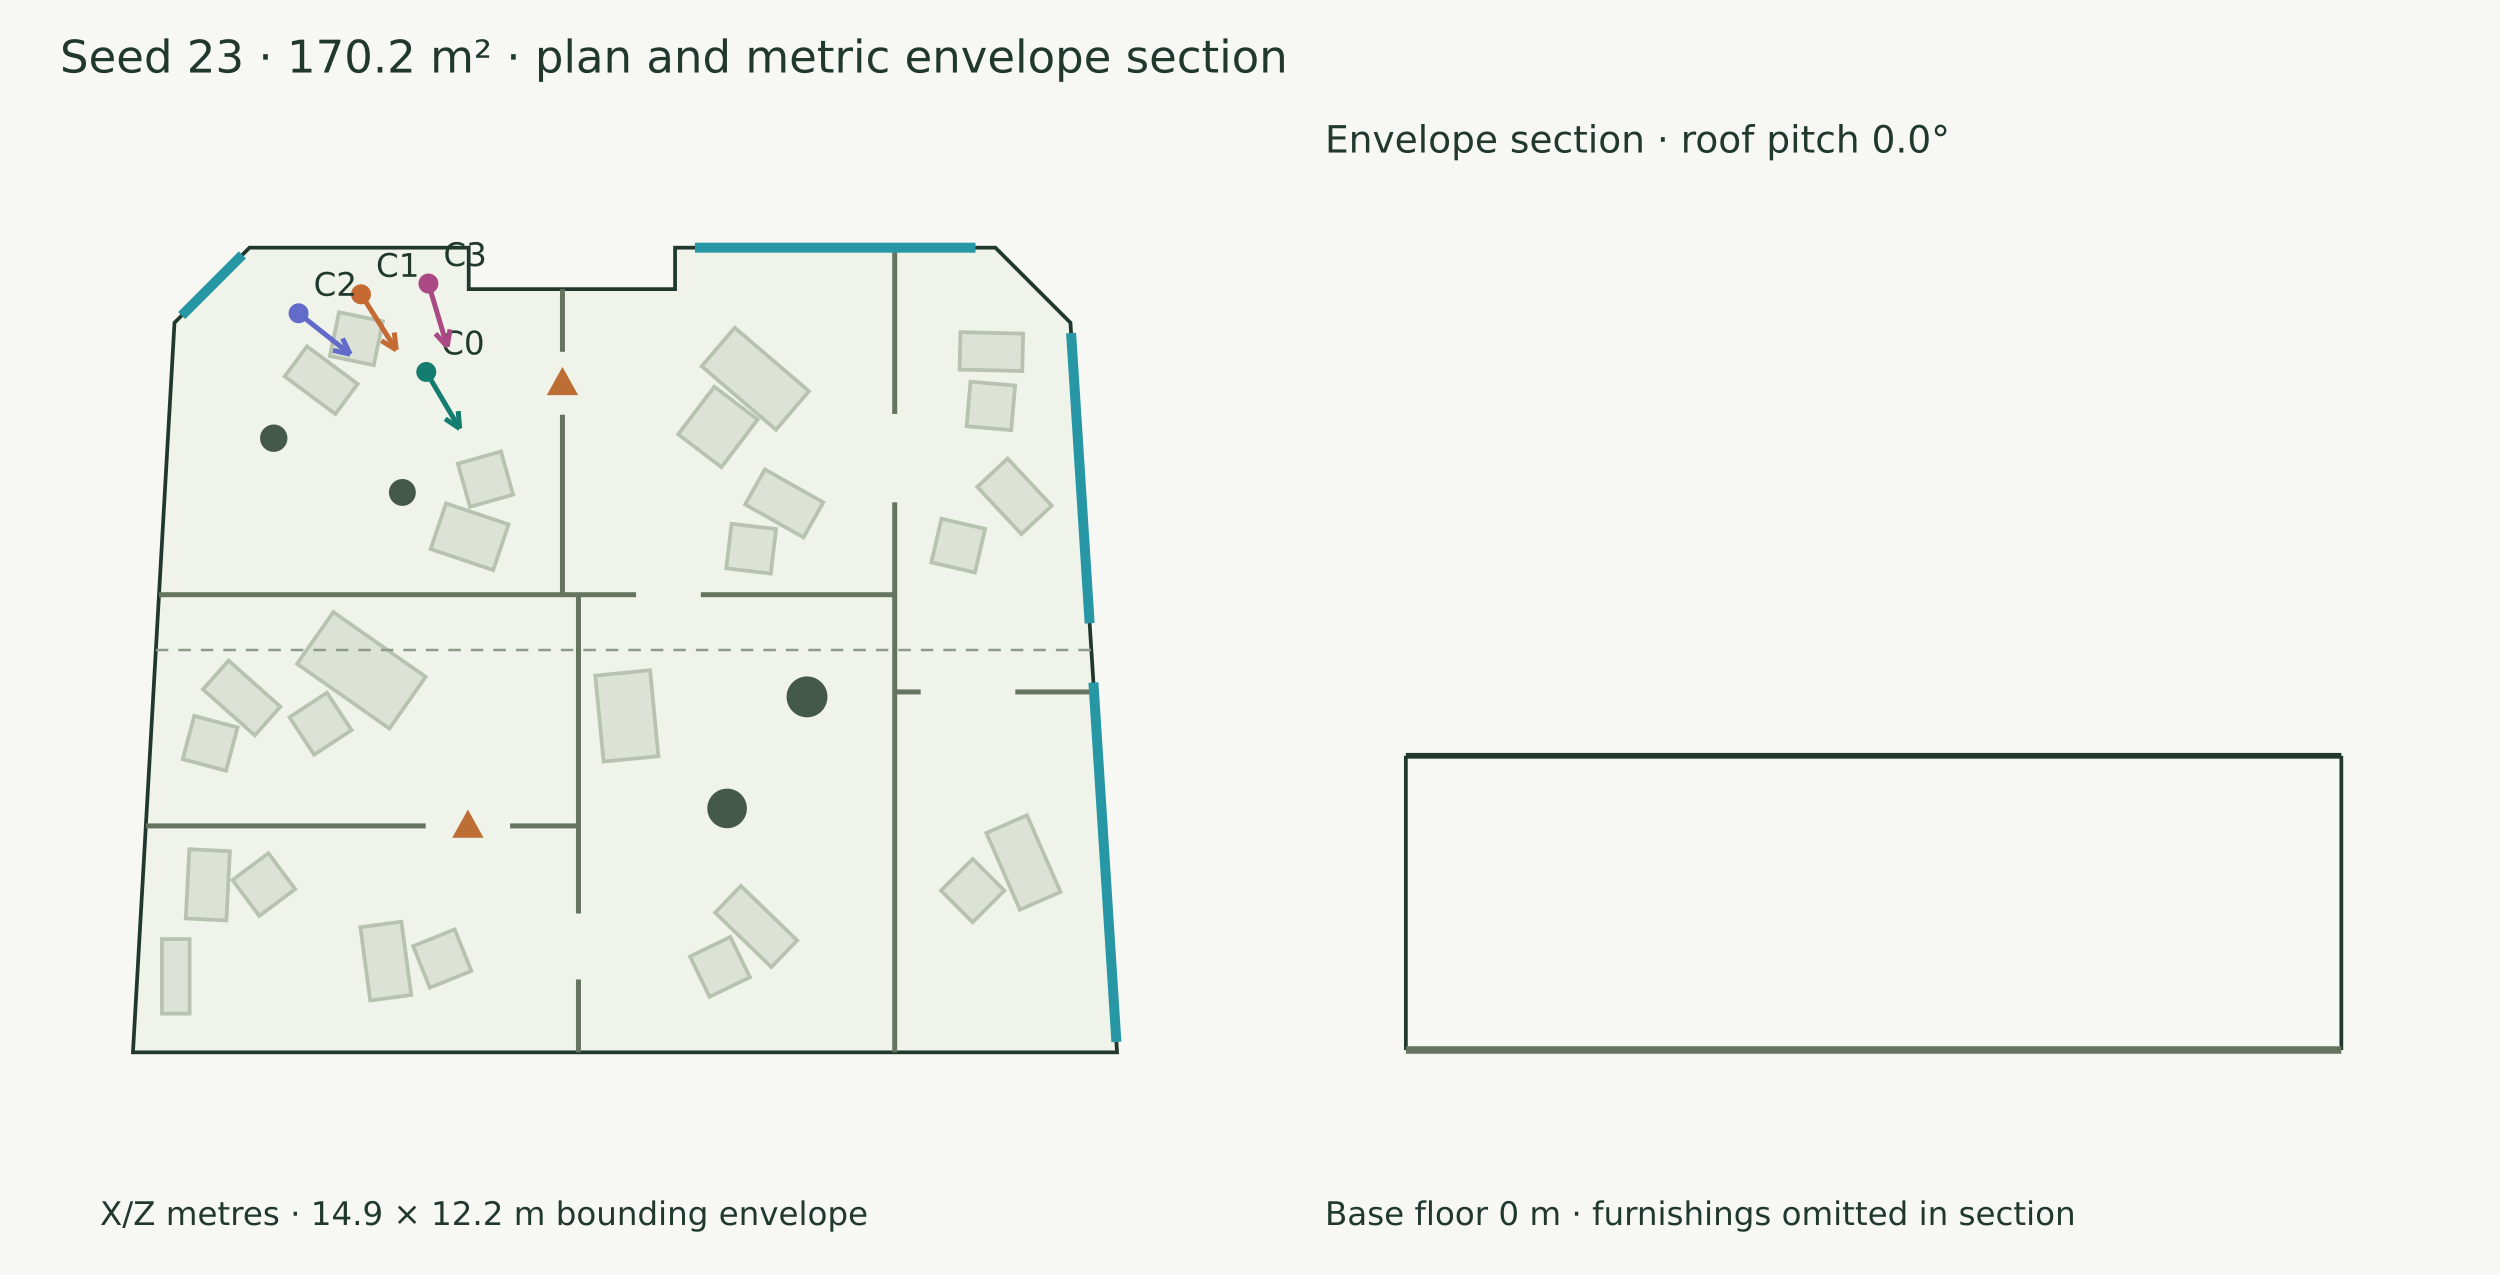
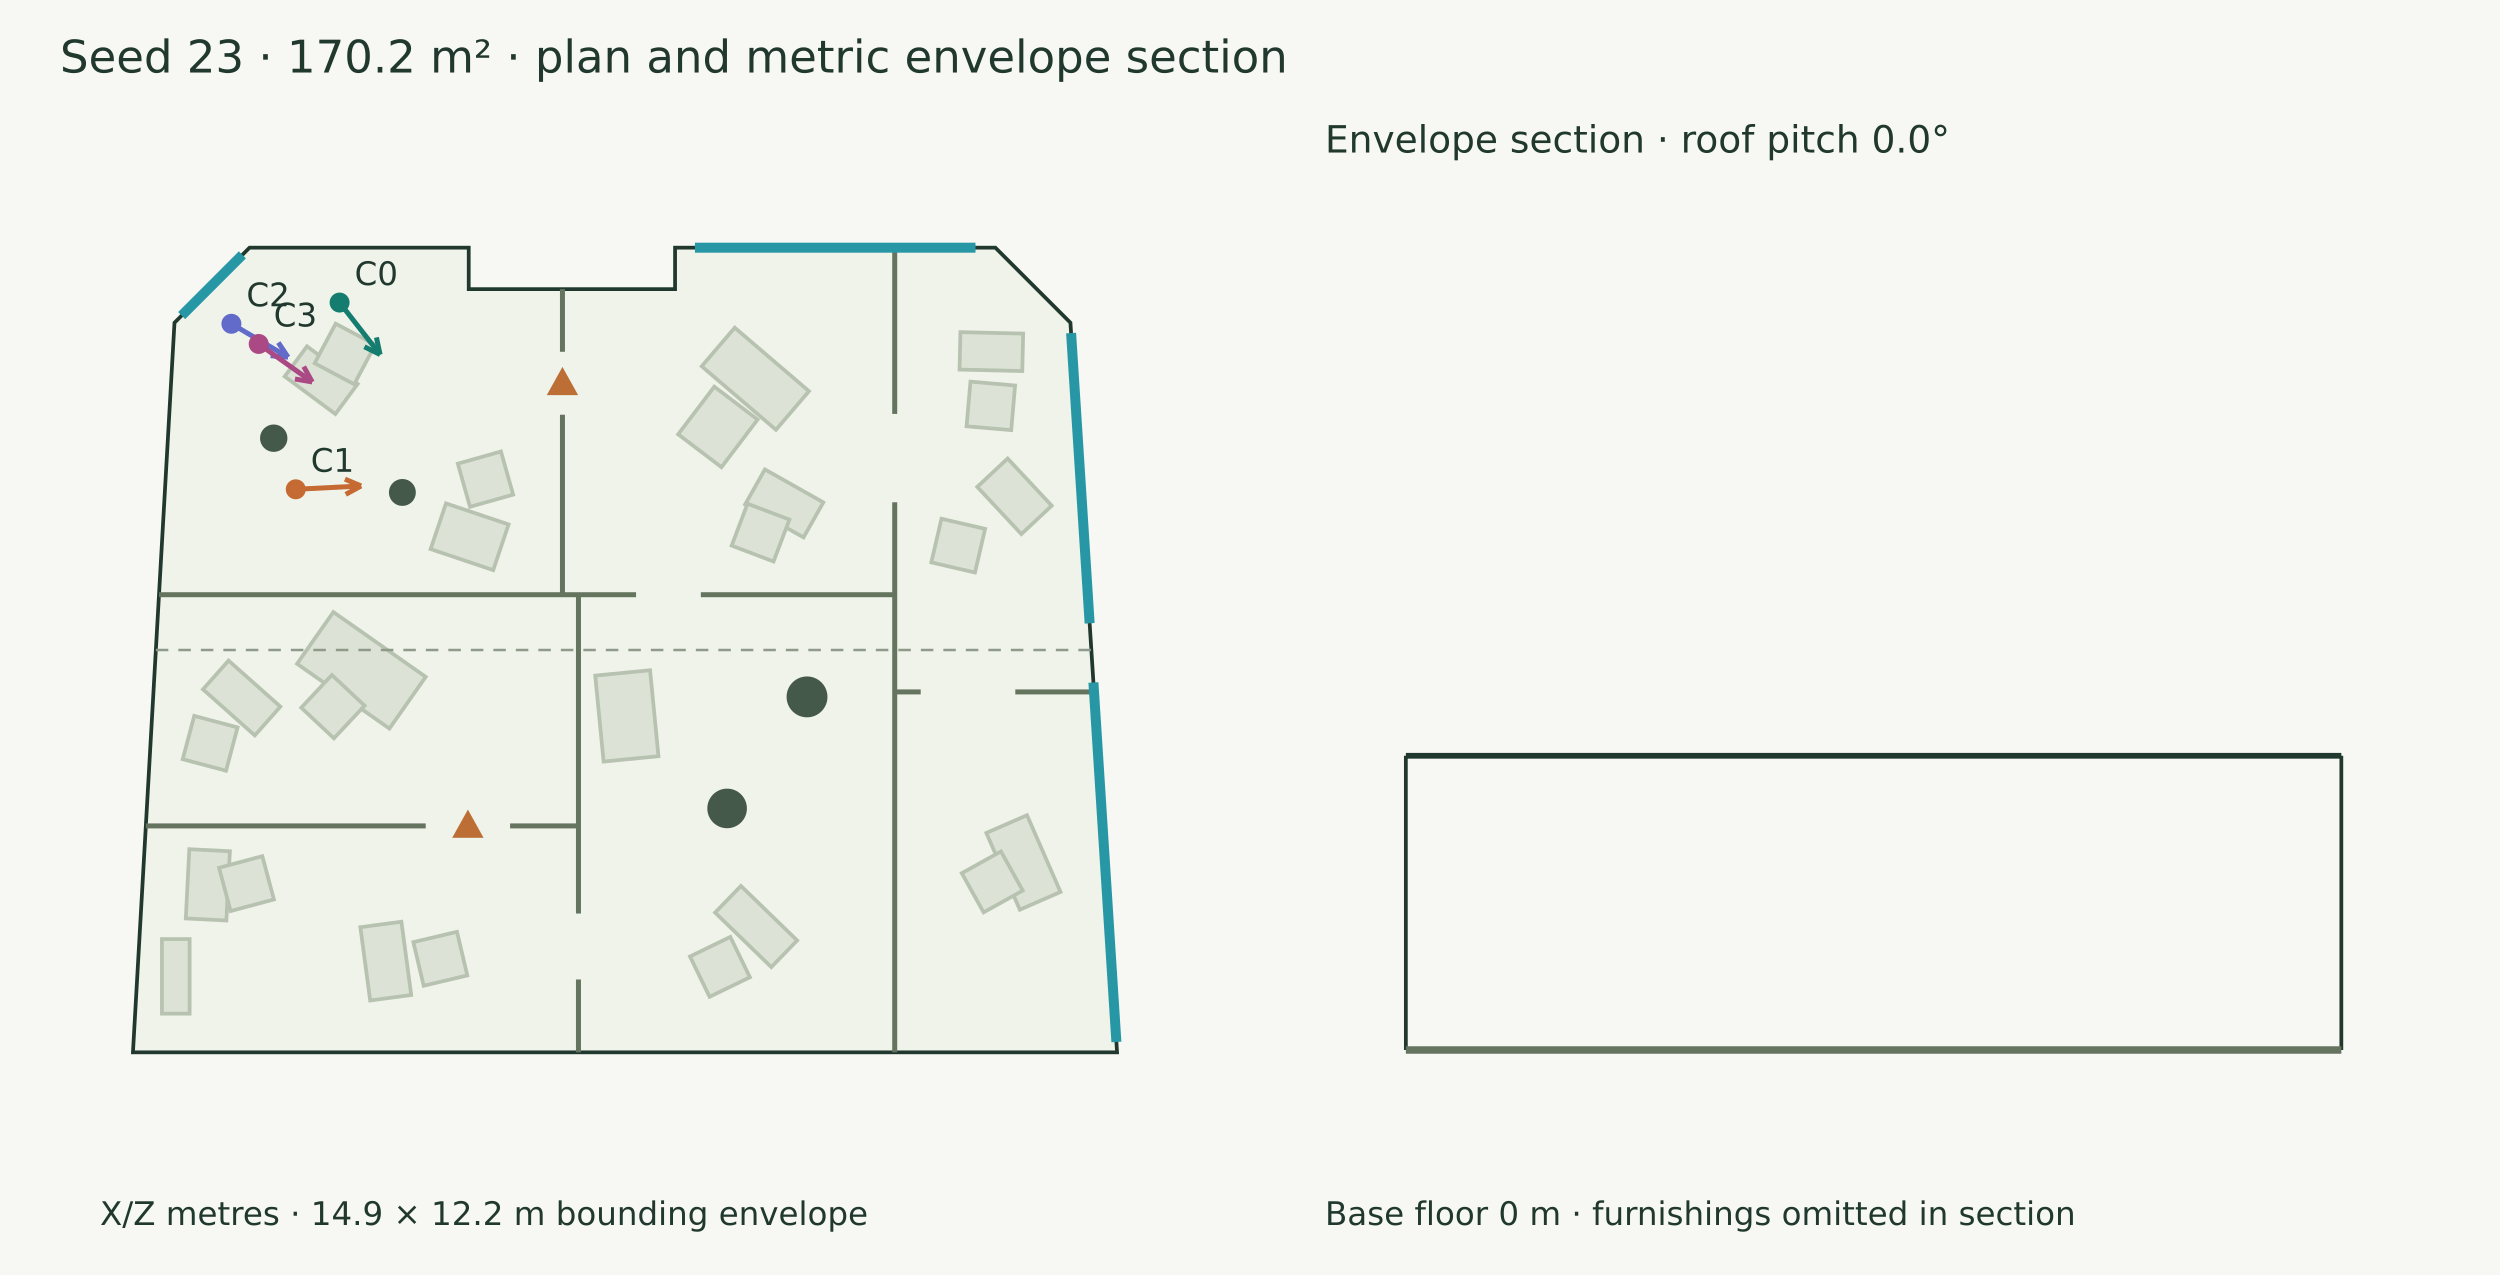
<svg xmlns="http://www.w3.org/2000/svg" width="1000" height="510" viewBox="0 0 1000 510">
  <rect width="100%" height="100%" fill="#f7f8f3" />
  <g font-family="DejaVu Sans" fill="#20382e">
    <text x="24.000" y="29.000" font-size="18">Seed 23 · 170.2 m² · plan and metric envelope section</text>
    <polygon points="99.809,99.076 187.488,99.076 187.488,115.646 270.027,115.646 270.027,99.076 398.154,99.076 428.170,129.091 446.822,420.924 53.178,420.924 69.793,129.091" fill="#eff3e9" stroke="#20382e" stroke-width="1.5" />
    <polygon points="134.145,165.606 113.869,150.573 122.793,138.536 143.069,153.569" fill="#dce3d6" stroke="#b7c2b0" stroke-width="1.5" />
-     <polygon points="149.517,146.069 131.968,142.430 135.606,124.881 153.155,128.519" fill="#dce3d6" stroke="#b7c2b0" stroke-width="1.5" />
+     <polygon points="141.677,153.712 125.851,145.300 134.263,129.474 150.089,137.886" fill="#dce3d6" stroke="#b7c2b0" stroke-width="1.5" />
    <polygon points="197.283,228.054 172.256,219.637 178.402,201.359 203.430,209.777" fill="#dce3d6" stroke="#b7c2b0" stroke-width="1.5" />
    <polygon points="205.250,197.843 188.001,202.712 183.133,185.464 200.381,180.595" fill="#dce3d6" stroke="#b7c2b0" stroke-width="1.5" />
    <polygon points="403.052,183.407 420.684,202.280 408.537,213.628 390.905,194.756" fill="#dce3d6" stroke="#b7c2b0" stroke-width="1.5" />
    <polygon points="376.587,207.504 394.045,211.560 389.989,229.017 372.531,224.961" fill="#dce3d6" stroke="#b7c2b0" stroke-width="1.5" />
    <polygon points="384.168,132.858 409.259,133.441 408.911,148.414 383.820,147.831" fill="#dce3d6" stroke="#b7c2b0" stroke-width="1.5" />
    <polygon points="388.185,152.654 406.040,154.208 404.485,172.063 386.630,170.509" fill="#dce3d6" stroke="#b7c2b0" stroke-width="1.5" />
    <polygon points="133.346,244.829 170.274,270.747 155.758,291.430 118.830,265.512" fill="#dce3d6" stroke="#b7c2b0" stroke-width="1.5" />
-     <polygon points="130.779,277.072 140.617,292.053 125.636,301.891 115.798,286.910" fill="#dce3d6" stroke="#b7c2b0" stroke-width="1.5" />
+     <polygon points="132.749,269.995 145.829,282.248 133.577,295.328 120.497,283.076" fill="#dce3d6" stroke="#b7c2b0" stroke-width="1.5" />
    <polygon points="91.415,264.229 112.145,282.648 101.917,294.159 81.187,275.741" fill="#dce3d6" stroke="#b7c2b0" stroke-width="1.5" />
    <polygon points="95.019,290.972 90.407,308.291 73.088,303.680 77.700,286.361" fill="#dce3d6" stroke="#b7c2b0" stroke-width="1.5" />
    <polygon points="296.369,354.379 318.856,376.182 308.524,386.838 286.037,365.036" fill="#dce3d6" stroke="#b7c2b0" stroke-width="1.5" />
    <polygon points="292.126,374.766 299.953,390.889 283.829,398.716 276.003,382.593" fill="#dce3d6" stroke="#b7c2b0" stroke-width="1.5" />
    <polygon points="260.027,268.101 263.381,302.482 241.449,304.622 238.095,270.240" fill="#dce3d6" stroke="#b7c2b0" stroke-width="1.5" />
    <polygon points="293.892,131.075 323.579,156.478 310.373,171.912 280.685,146.509" fill="#dce3d6" stroke="#b7c2b0" stroke-width="1.5" />
    <polygon points="285.724,154.672 303.040,167.824 288.573,186.871 271.257,173.719" fill="#dce3d6" stroke="#b7c2b0" stroke-width="1.5" />
    <polygon points="305.959,187.769 329.319,200.958 321.412,214.962 298.053,201.774" fill="#dce3d6" stroke="#b7c2b0" stroke-width="1.5" />
-     <polygon points="292.618,209.521 310.415,211.635 308.301,229.432 290.503,227.318" fill="#dce3d6" stroke="#b7c2b0" stroke-width="1.5" />
+     <polygon points="299.004,201.491 315.765,207.839 309.416,224.599 292.656,218.251" fill="#dce3d6" stroke="#b7c2b0" stroke-width="1.5" />
    <polygon points="148.075,400.194 144.148,370.882 160.562,368.683 164.489,397.995" fill="#dce3d6" stroke="#b7c2b0" stroke-width="1.5" />
-     <polygon points="171.916,395.062 165.240,378.430 181.872,371.753 188.549,388.386" fill="#dce3d6" stroke="#b7c2b0" stroke-width="1.5" />
+     <polygon points="169.473,394.289 165.349,376.847 182.791,372.723 186.915,390.164" fill="#dce3d6" stroke="#b7c2b0" stroke-width="1.5" />
    <polygon points="74.320,367.375 75.723,339.679 91.952,340.501 90.549,368.198" fill="#dce3d6" stroke="#b7c2b0" stroke-width="1.5" />
-     <polygon points="103.700,366.367 92.987,351.998 107.356,341.286 118.068,355.655" fill="#dce3d6" stroke="#b7c2b0" stroke-width="1.5" />
+     <polygon points="92.252,364.412 87.614,347.100 104.925,342.462 109.564,359.774" fill="#dce3d6" stroke="#b7c2b0" stroke-width="1.5" />
    <polygon points="75.845,375.637 75.845,405.455 64.775,405.455 64.775,375.637" fill="#dce3d6" stroke="#b7c2b0" stroke-width="1.5" />
    <polygon points="410.796,326.083 424.197,356.772 407.940,363.871 394.539,333.182" fill="#dce3d6" stroke="#b7c2b0" stroke-width="1.5" />
-     <polygon points="389.078,343.558 401.747,356.236 389.070,368.905 376.401,356.227" fill="#dce3d6" stroke="#b7c2b0" stroke-width="1.5" />
+     <polygon points="400.379,340.560 409.100,356.218 393.442,364.938 384.721,349.280" fill="#dce3d6" stroke="#b7c2b0" stroke-width="1.5" />
    <circle cx="109.492" cy="175.279" r="5.483" fill="#45594a" />
    <circle cx="290.845" cy="323.373" r="7.92" fill="#45594a" />
    <circle cx="160.949" cy="196.978" r="5.387" fill="#45594a" />
    <circle cx="322.81" cy="278.756" r="8.178" fill="#45594a" />
    <path d="M357.887,99.076 L357.887,165.570" stroke="#65745f" stroke-width="2" fill="none" />
    <path d="M357.887,200.911 L357.887,420.924" stroke="#65745f" stroke-width="2" fill="none" />
    <path d="M63.599,237.884 L254.424,237.884" stroke="#65745f" stroke-width="2" fill="none" />
    <path d="M280.338,237.884 L357.887,237.884" stroke="#65745f" stroke-width="2" fill="none" />
    <path d="M231.388,237.884 L231.388,365.409" stroke="#65745f" stroke-width="2" fill="none" />
    <path d="M231.388,391.794 L231.388,420.924" stroke="#65745f" stroke-width="2" fill="none" />
    <path d="M224.981,115.646 L224.981,140.714" stroke="#65745f" stroke-width="2" fill="none" />
    <path d="M224.981,165.894 L224.981,237.884" stroke="#65745f" stroke-width="2" fill="none" />
    <polygon points="224.981,148.304 219.981,157.304 229.981,157.304" fill="#bc6e35" stroke="#bc6e35" stroke-width="1.5" />
    <path d="M58.334,330.367 L170.283,330.367" stroke="#65745f" stroke-width="2" fill="none" />
    <path d="M204.031,330.367 L231.388,330.367" stroke="#65745f" stroke-width="2" fill="none" />
    <polygon points="187.157,325.367 182.157,334.367 192.157,334.367" fill="#bc6e35" stroke="#bc6e35" stroke-width="1.5" />
    <path d="M357.887,276.769 L368.279,276.769" stroke="#65745f" stroke-width="2" fill="none" />
    <path d="M406.124,276.769 L437.608,276.769" stroke="#65745f" stroke-width="2" fill="none" />
    <path d="M277.977,99.076 L390.204,99.076" stroke="#2797a5" stroke-width="4" fill="none" />
    <path d="M428.434,133.230 L435.854,249.321" stroke="#2797a5" stroke-width="4" fill="none" />
    <path d="M437.367,272.994 L446.557,416.785" stroke="#2797a5" stroke-width="4" fill="none" />
    <path d="M72.654,126.231 L96.949,101.936" stroke="#2797a5" stroke-width="4" fill="none" />
-     <path d="M170.504,148.780 L183.863,171.424" stroke="#147d70" stroke-width="2" fill="none" />
-     <path d="M183.863,171.424 L178.038,167.542" stroke="#147d70" stroke-width="2" fill="none" />
-     <path d="M183.863,171.424 L183.283,164.448" stroke="#147d70" stroke-width="2" fill="none" />
-     <circle cx="170.504" cy="148.78" r="4" fill="#147d70" />
-     <text x="176.504" y="141.780" font-size="13">C0</text>
-     <path d="M144.404,117.725 L158.497,139.962" stroke="#c56a33" stroke-width="2" fill="none" />
-     <path d="M158.497,139.962 L152.551,136.268" stroke="#c56a33" stroke-width="2" fill="none" />
-     <path d="M158.497,139.962 L157.695,133.008" stroke="#c56a33" stroke-width="2" fill="none" />
-     <circle cx="144.404" cy="117.725" r="4" fill="#c56a33" />
-     <text x="150.404" y="110.725" font-size="13">C1</text>
-     <path d="M119.432,125.314 L140.070,141.687" stroke="#626aca" stroke-width="2" fill="none" />
-     <path d="M140.070,141.687 L133.240,140.155" stroke="#626aca" stroke-width="2" fill="none" />
-     <path d="M140.070,141.687 L137.025,135.384" stroke="#626aca" stroke-width="2" fill="none" />
-     <circle cx="119.432" cy="125.314" r="4" fill="#626aca" />
-     <text x="125.432" y="118.314" font-size="13">C2</text>
-     <path d="M171.373,113.416 L178.886,138.645" stroke="#aa4984" stroke-width="2" fill="none" />
-     <path d="M178.886,138.645 L174.169,133.473" stroke="#aa4984" stroke-width="2" fill="none" />
-     <path d="M178.886,138.645 L180.005,131.735" stroke="#aa4984" stroke-width="2" fill="none" />
-     <circle cx="171.373" cy="113.416" r="4" fill="#aa4984" />
-     <text x="177.373" y="106.416" font-size="13">C3</text>
+     <path d="M135.836,121.027 L152.035,141.814" stroke="#147d70" stroke-width="2" fill="none" />
+     <path d="M152.035,141.814 L145.759,138.714" stroke="#147d70" stroke-width="2" fill="none" />
+     <path d="M152.035,141.814 L150.563,134.971" stroke="#147d70" stroke-width="2" fill="none" />
+     <circle cx="135.836" cy="121.027" r="4" fill="#147d70" />
+     <text x="141.836" y="114.027" font-size="13">C0</text>
+     <path d="M118.301,195.721 L144.420,194.380" stroke="#c56a33" stroke-width="2" fill="none" />
+     <path d="M144.420,194.380 L138.282,197.744" stroke="#c56a33" stroke-width="2" fill="none" />
+     <path d="M144.420,194.380 L137.969,191.663" stroke="#c56a33" stroke-width="2" fill="none" />
+     <circle cx="118.301" cy="195.721" r="4" fill="#c56a33" />
+     <text x="124.301" y="188.721" font-size="13">C1</text>
+     <path d="M92.563,129.513 L115.210,142.856" stroke="#626aca" stroke-width="2" fill="none" />
+     <path d="M115.210,142.856 L108.234,142.280" stroke="#626aca" stroke-width="2" fill="none" />
+     <path d="M115.210,142.856 L111.325,137.033" stroke="#626aca" stroke-width="2" fill="none" />
+     <circle cx="92.563" cy="129.513" r="4" fill="#626aca" />
+     <text x="98.563" y="122.513" font-size="13">C2</text>
+     <path d="M103.475,137.585 L124.877,152.770" stroke="#aa4984" stroke-width="2" fill="none" />
+     <path d="M124.877,152.770 L117.974,151.606" stroke="#aa4984" stroke-width="2" fill="none" />
+     <path d="M124.877,152.770 L121.498,146.639" stroke="#aa4984" stroke-width="2" fill="none" />
+     <circle cx="103.475" cy="137.585" r="4" fill="#aa4984" />
+     <text x="109.475" y="130.585" font-size="13">C3</text>
    <text x="40.000" y="490.000" font-size="13">X/Z metres · 14.9 × 12.2 m bounding envelope</text>
    <path d="M62.340,260.000 L436.536,260.000" stroke="#909a8b" stroke-width="1" stroke-dasharray="5 4" fill="none" />
    <path d="M562.340,302.312 L936.536,302.312" stroke="#20382e" stroke-width="2.3" fill="none" />
    <path d="M562.340,420.000 L562.340,302.312" stroke="#20382e" stroke-width="1.5" fill="none" />
    <path d="M936.536,420.000 L936.536,302.312" stroke="#20382e" stroke-width="1.5" fill="none" />
    <path d="M562.340,420.000 L936.536,420.000" stroke="#65745f" stroke-width="3" fill="none" />
    <path d="M562.340,420.000 L562.340,420.000" stroke="#8d9a85" stroke-width="1" fill="none" />
    <path d="M936.536,420.000 L936.536,420.000" stroke="#8d9a85" stroke-width="1" fill="none" />
    <text x="530.000" y="61.000" font-size="15">Envelope section · roof pitch 0.0°</text>
    <text x="530.000" y="490.000" font-size="13">Base floor 0 m · furnishings omitted in section</text>
  </g>
</svg>
